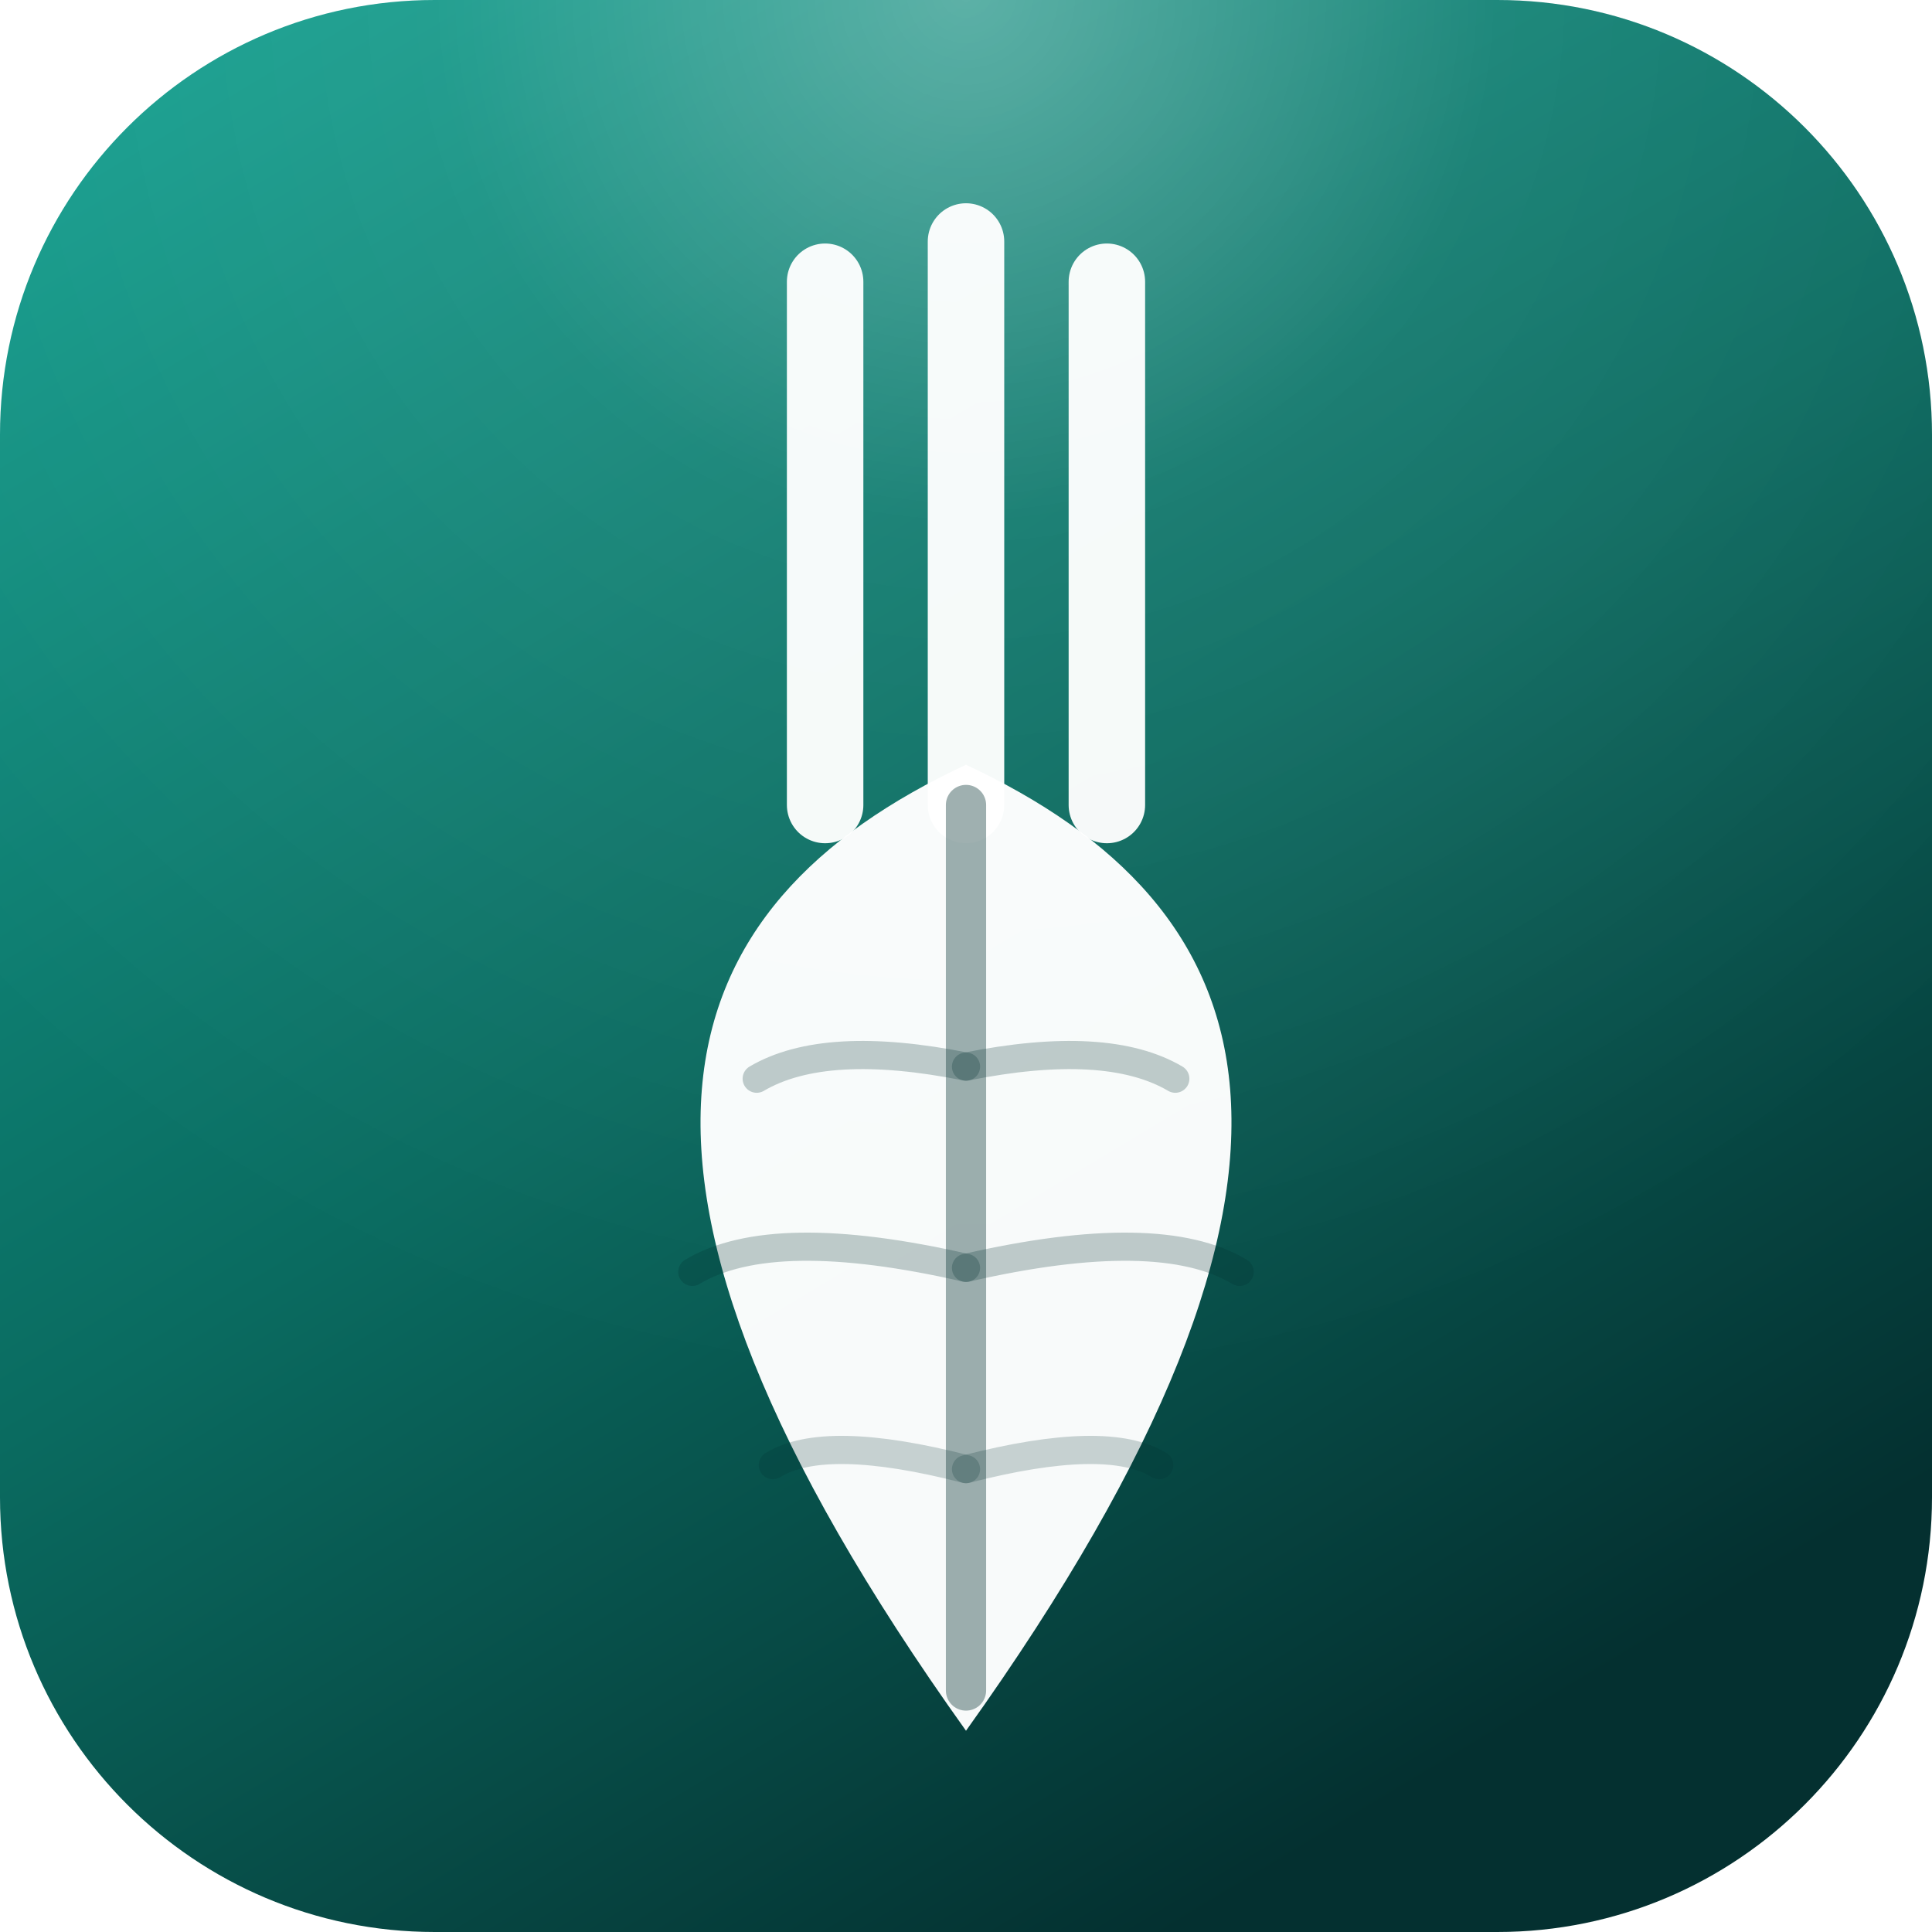
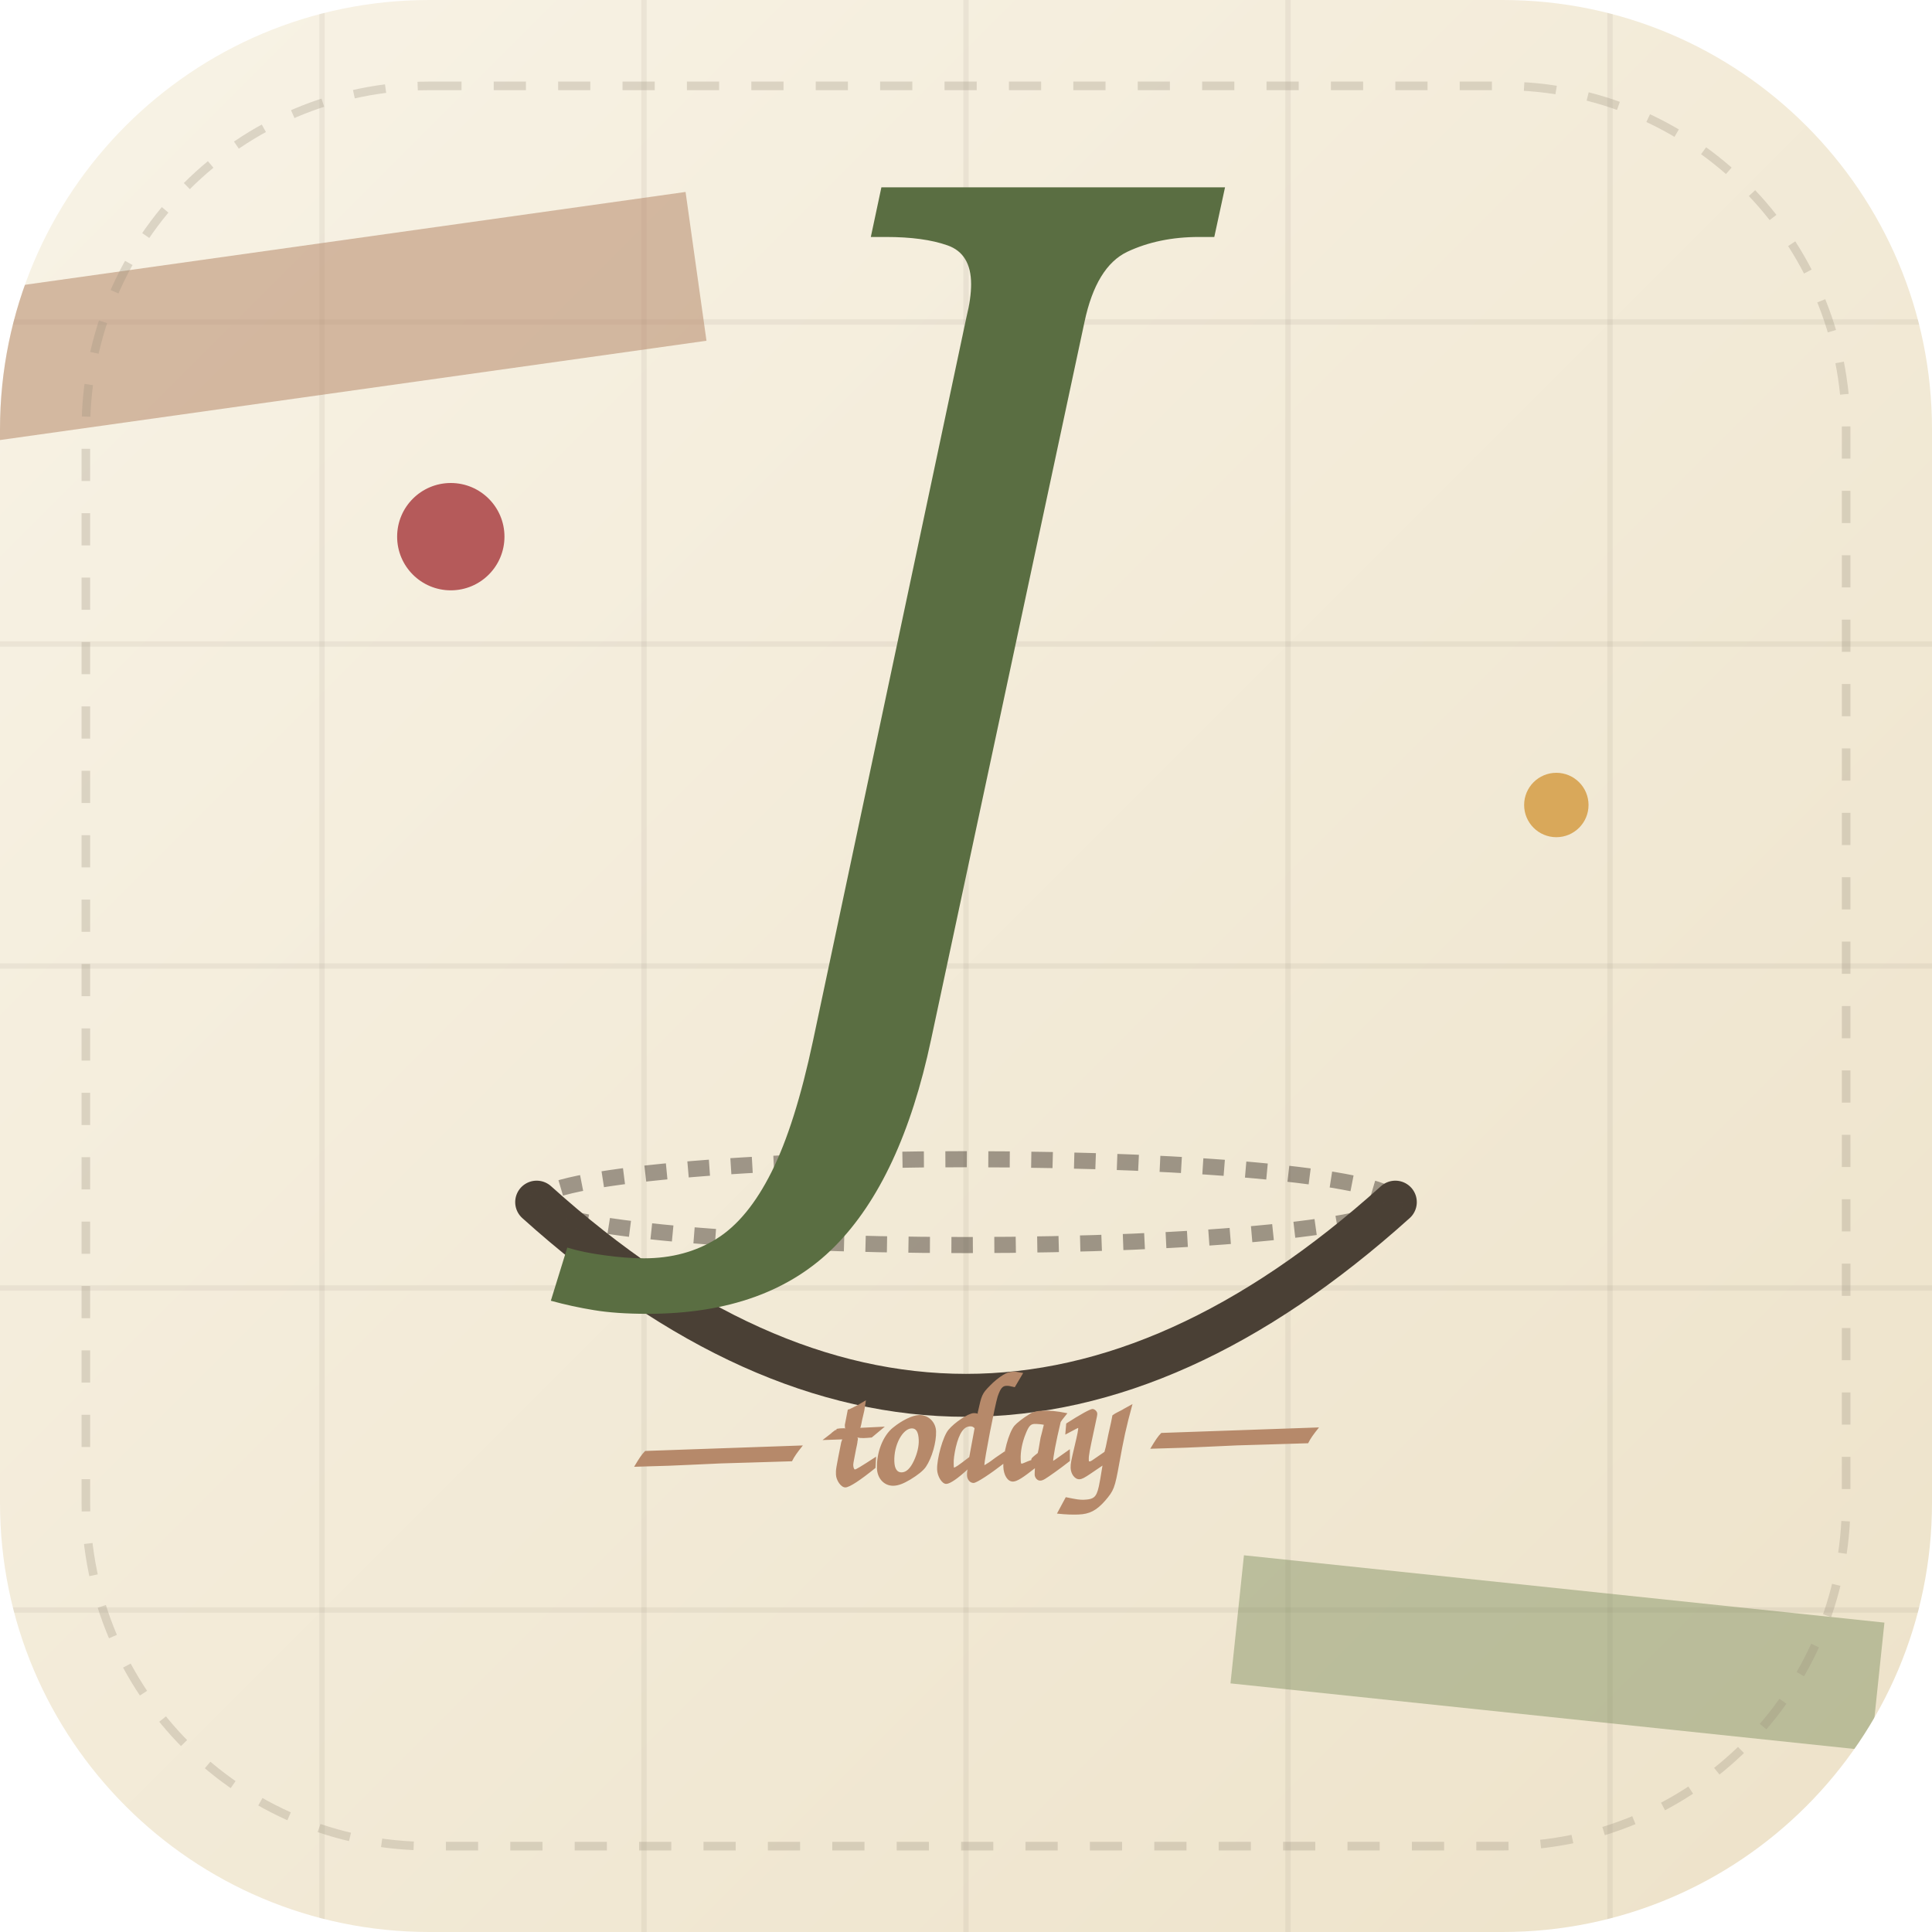
- <svg xmlns="http://www.w3.org/2000/svg" viewBox="0 0 48 48">
+ <svg xmlns="http://www.w3.org/2000/svg" viewBox="0 0 180 180">
  <defs>
-     <linearGradient id="bg" x1="0" y1="0" x2=".6" y2="1">
-       <stop offset="0%" stop-color="#15A392" />
-       <stop offset="55%" stop-color="#0A6B60" />
-       <stop offset="100%" stop-color="#043030" />
+     <linearGradient id="paper" x1="0%" y1="0%" x2="100%" y2="100%">
+       <stop offset="0%" stop-color="#f8f3e6" />
+       <stop offset="100%" stop-color="#ede2c9" />
    </linearGradient>
-     <radialGradient id="gloss" cx="50%" cy="0%" r="72%">
-       <stop offset="0%" stop-color="rgba(255,255,255,0.32)" />
-       <stop offset="38%" stop-color="rgba(255,255,255,0.07)" />
-       <stop offset="100%" stop-color="rgba(255,255,255,0)" />
-     </radialGradient>
-     <clipPath id="rr">
-       <rect width="48" height="48" rx="10.8" />
+     <clipPath id="clip">
+       <rect x="0" y="0" width="180" height="180" rx="40" ry="40" />
    </clipPath>
  </defs>
-   <g clip-path="url(#rr)">
-     <rect width="48" height="48" fill="url(#bg)" />
-     <rect width="48" height="48" fill="url(#gloss)" />
+   <g clip-path="url(#clip)">
+     <rect width="180" height="180" fill="url(#paper)" />
+     <g stroke="rgba(107,93,77,0.08)" stroke-width="0.5">
+       <line x1="0" y1="30" x2="180" y2="30" />
+       <line x1="0" y1="60" x2="180" y2="60" />
+       <line x1="0" y1="90" x2="180" y2="90" />
+       <line x1="0" y1="120" x2="180" y2="120" />
+       <line x1="0" y1="150" x2="180" y2="150" />
+       <line x1="30" y1="0" x2="30" y2="180" />
+       <line x1="60" y1="0" x2="60" y2="180" />
+       <line x1="90" y1="0" x2="90" y2="180" />
+       <line x1="120" y1="0" x2="120" y2="180" />
+       <line x1="150" y1="0" x2="150" y2="180" />
+     </g>
+     <g transform="rotate(-8 35 28)">
+       <rect x="-5" y="22" width="70" height="14" fill="#b6896a" opacity="0.55" />
+     </g>
+     <g transform="rotate(6 145 155)">
+       <rect x="115" y="148" width="60" height="12" fill="#7a8c5a" opacity="0.45" />
+     </g>
+     <path d="M 50 112 Q 90 148 130 112" fill="none" stroke="#4a4035" stroke-width="4" stroke-linecap="round" />
+     <ellipse cx="90" cy="112" rx="40" ry="4" fill="none" stroke="#4a4035" stroke-width="1.5" opacity="0.5" stroke-dasharray="2 2" />
+     <text x="88" y="96" font-family="Cormorant Garamond, serif" font-size="110" font-weight="500" font-style="italic" text-anchor="middle" fill="#5a6e42">J</text>
+     <circle cx="42" cy="50" r="5" fill="#b55a5a" />
+     <circle cx="145" cy="75" r="3" fill="#d9a85a" />
+     <text x="90" y="138" font-family="Caveat, cursive" font-size="14" font-weight="700" text-anchor="middle" fill="#b6896a" transform="rotate(-2 90 138)">— today —</text>
+     <rect x="8" y="8" width="164" height="164" rx="32" fill="none" stroke="#9b8f7d" stroke-width="0.8" stroke-dasharray="3 3" opacity="0.3" />
  </g>
-   <line x1="20.5" y1="7" x2="20.5" y2="20" stroke="rgba(255,255,255,0.96)" stroke-width="1.9" stroke-linecap="round" />
-   <line x1="24" y1="6" x2="24" y2="20" stroke="rgba(255,255,255,0.96)" stroke-width="1.9" stroke-linecap="round" />
-   <line x1="27.5" y1="7" x2="27.5" y2="20" stroke="rgba(255,255,255,0.96)" stroke-width="1.9" stroke-linecap="round" />
-   <path d="M24 19 C31.5 22.5 34 29 24 43 C14 29 16.5 22.5 24 19Z" fill="rgba(255,255,255,0.97)" />
-   <line x1="24" y1="20" x2="24" y2="42" stroke="rgba(4,48,48,0.38)" stroke-width="1.0" stroke-linecap="round" />
-   <path d="M24 26.5 Q27.5 25.8 29.2 26.8" stroke="rgba(4,48,48,0.24)" stroke-width="0.7" stroke-linecap="round" fill="none" />
-   <path d="M24 26.5 Q20.5 25.8 18.8 26.8" stroke="rgba(4,48,48,0.24)" stroke-width="0.7" stroke-linecap="round" fill="none" />
-   <path d="M24 31.5 Q28.8 30.4 30.8 31.6" stroke="rgba(4,48,48,0.24)" stroke-width="0.7" stroke-linecap="round" fill="none" />
-   <path d="M24 31.5 Q19.2 30.4 17.2 31.6" stroke="rgba(4,48,48,0.24)" stroke-width="0.7" stroke-linecap="round" fill="none" />
-   <path d="M24 36.5 Q27.5 35.6 28.8 36.4" stroke="rgba(4,48,48,0.20)" stroke-width="0.7" stroke-linecap="round" fill="none" />
-   <path d="M24 36.5 Q20.5 35.6 19.2 36.4" stroke="rgba(4,48,48,0.20)" stroke-width="0.7" stroke-linecap="round" fill="none" />
</svg>
